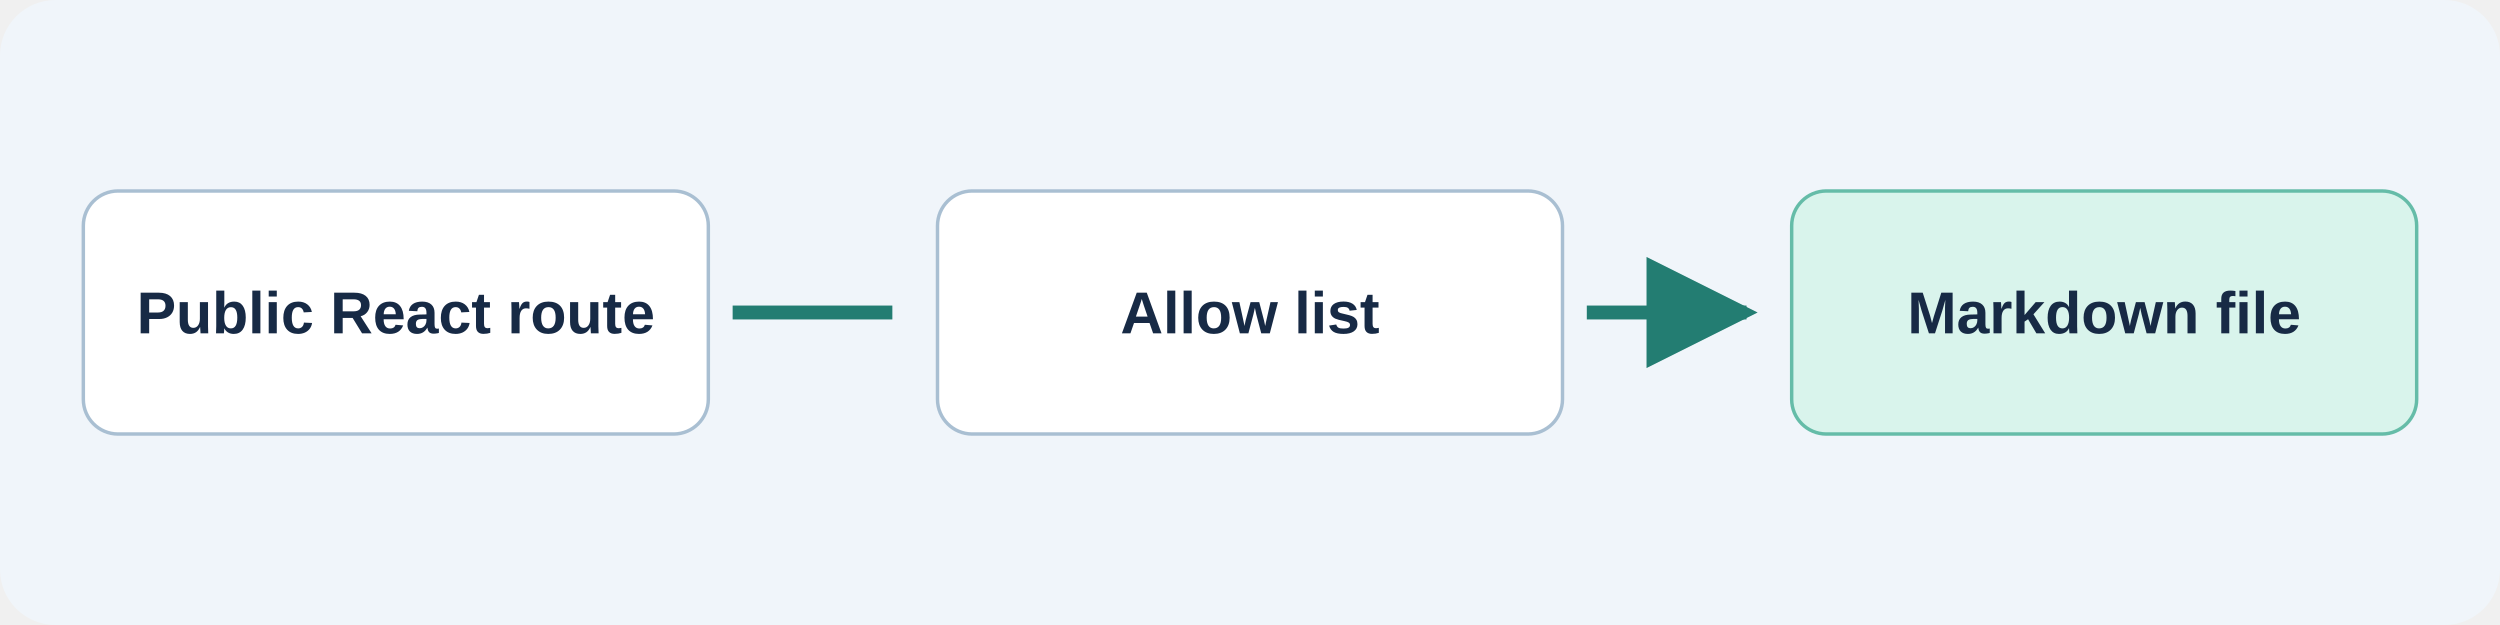
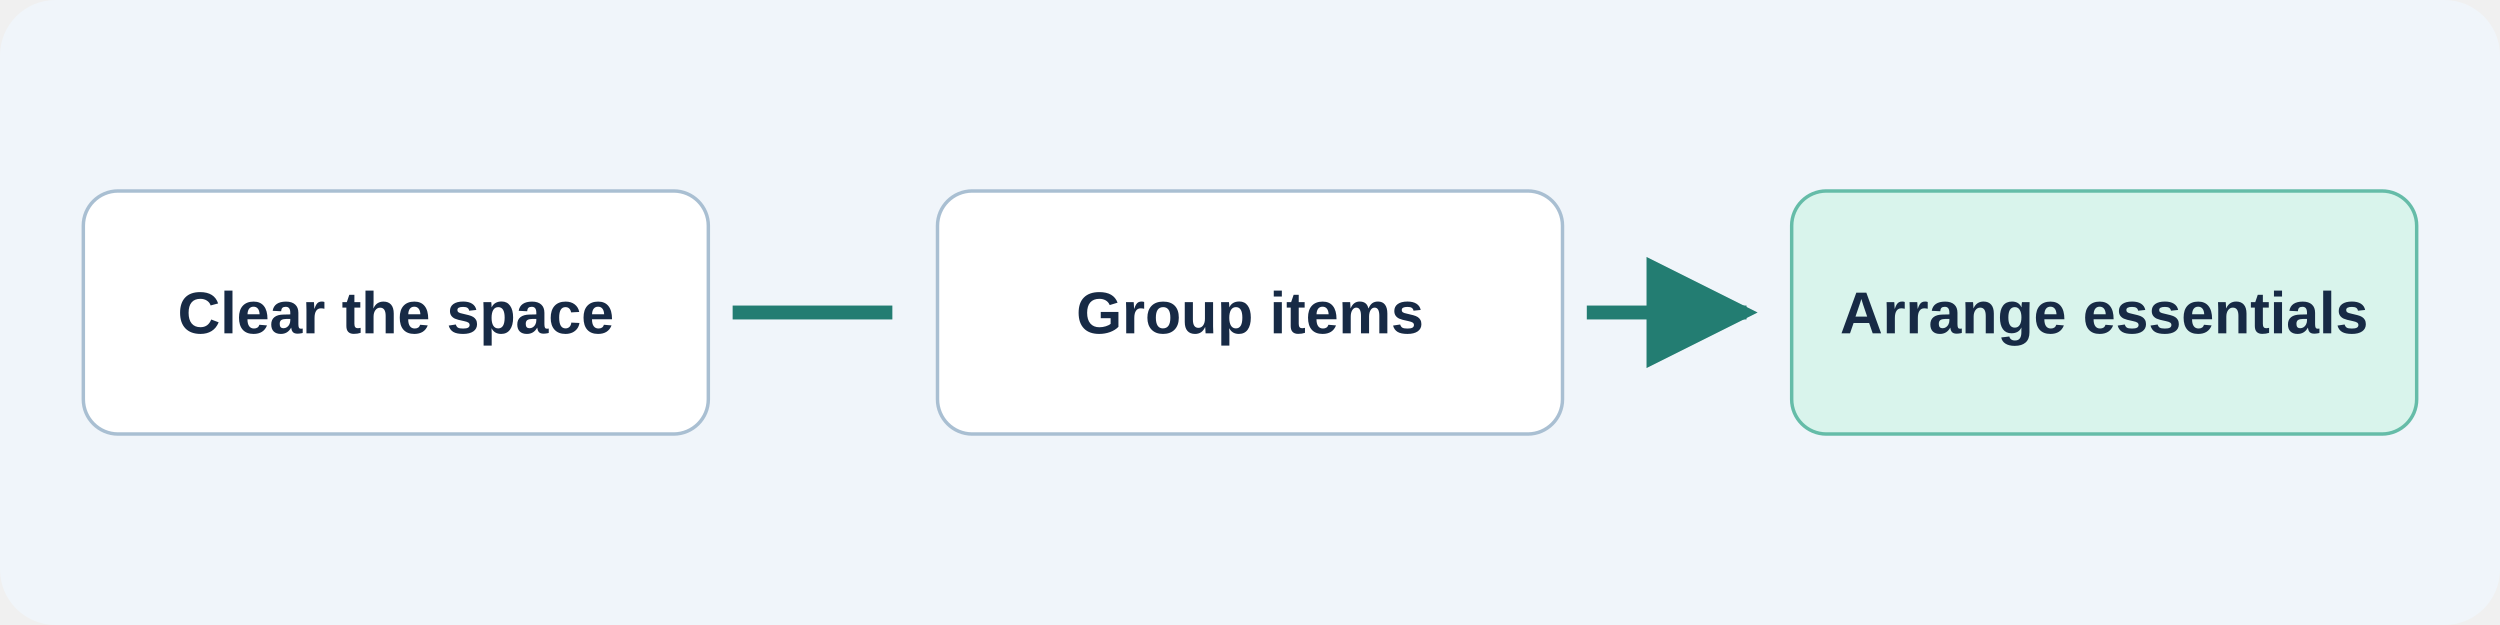
<svg xmlns="http://www.w3.org/2000/svg" viewBox="0 0 720 180" role="img" aria-labelledby="title desc">
  <rect width="720" height="180" rx="16" fill="#f0f5fa" />
  <g font-family="Arial,sans-serif" text-anchor="middle" font-size="17" font-weight="600">
    <rect x="24" y="55" width="180" height="70" rx="10" fill="#fff" stroke="#a9bfd2" />
-     <text x="114" y="96" fill="#172a45">Public React route</text>
+     <text x="114" y="96" fill="#172a45">Clear the space</text>
    <rect x="270" y="55" width="180" height="70" rx="10" fill="#fff" stroke="#a9bfd2" />
-     <text x="360" y="96" fill="#172a45">Allow list</text>
+     <text x="360" y="96" fill="#172a45">Group items</text>
    <rect x="516" y="55" width="180" height="70" rx="10" fill="#d9f4ec" stroke="#65bca8" />
-     <text x="606" y="96" fill="#172a45">Markdown file</text>
+     <text x="606" y="96" fill="#172a45">Arrange essentials</text>
  </g>
  <path d="M211 90h46m200 0h46" stroke="#237d72" stroke-width="4" marker-end="url(#arrow)" />
  <defs>
    <marker id="arrow" viewBox="0 0 10 10" refX="9" refY="5" markerWidth="8" markerHeight="8" orient="auto">
      <path d="M0 0 10 5 0 10" fill="#237d72" />
    </marker>
  </defs>
</svg>
